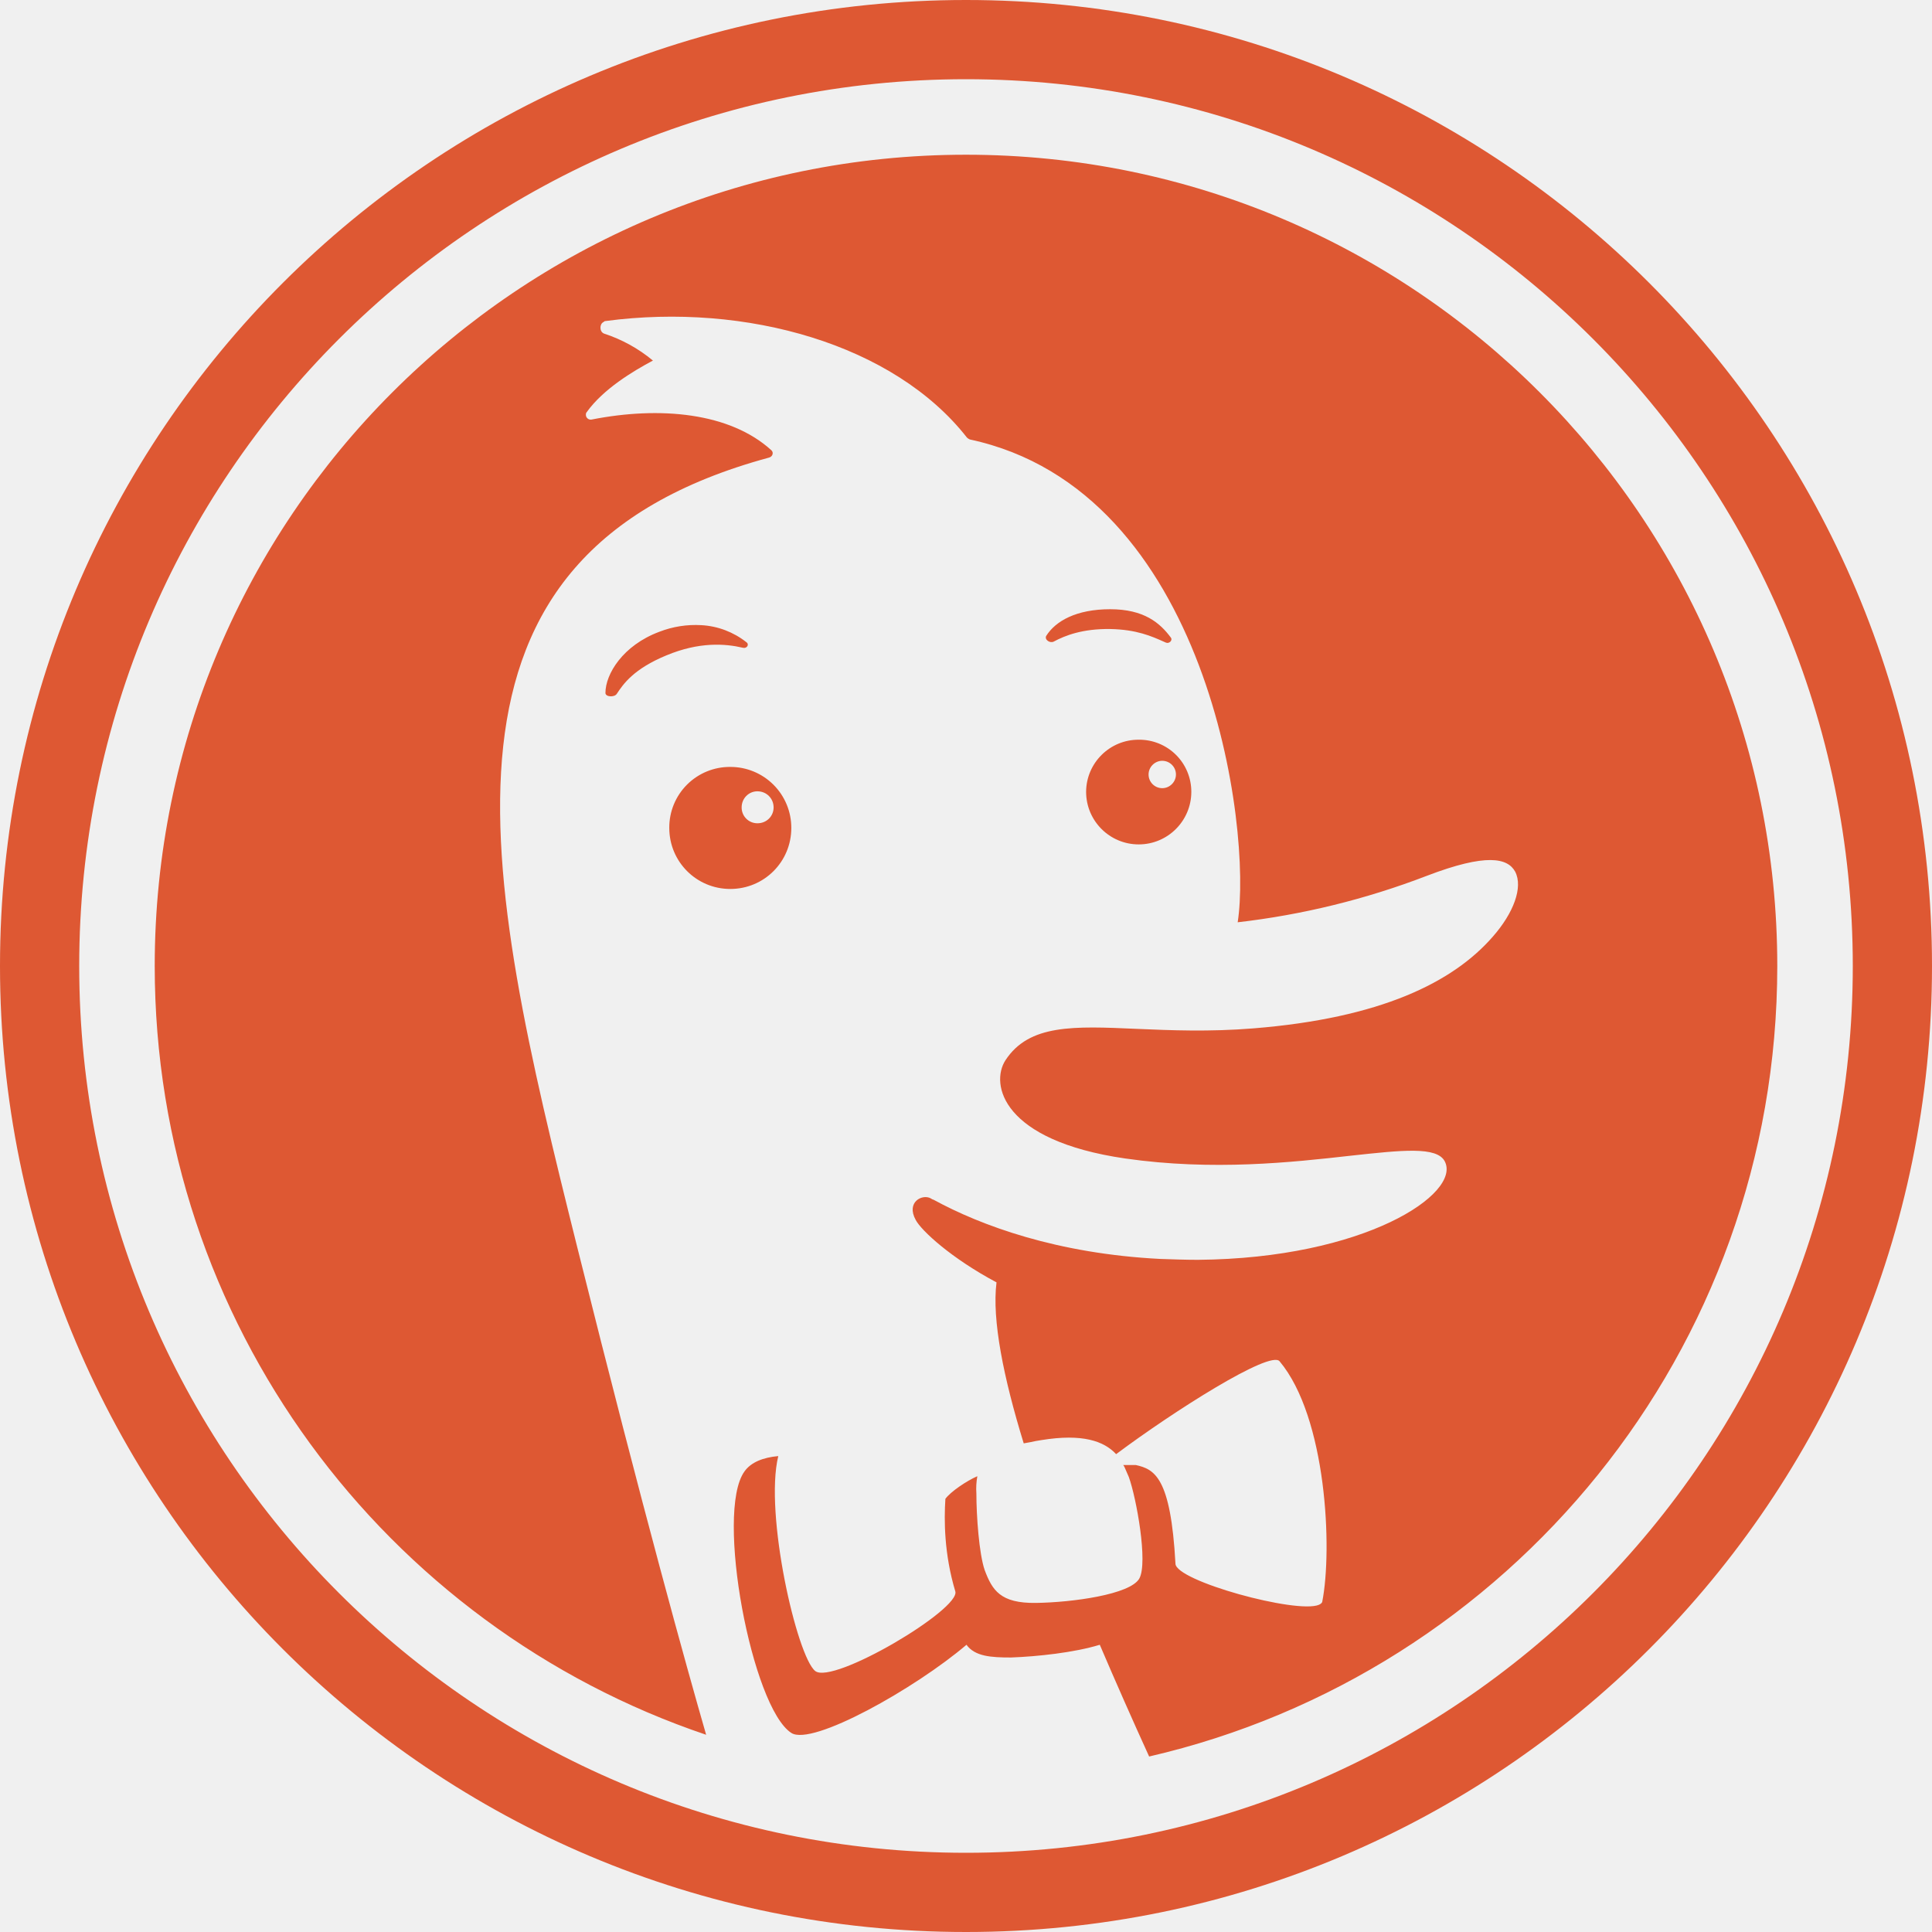
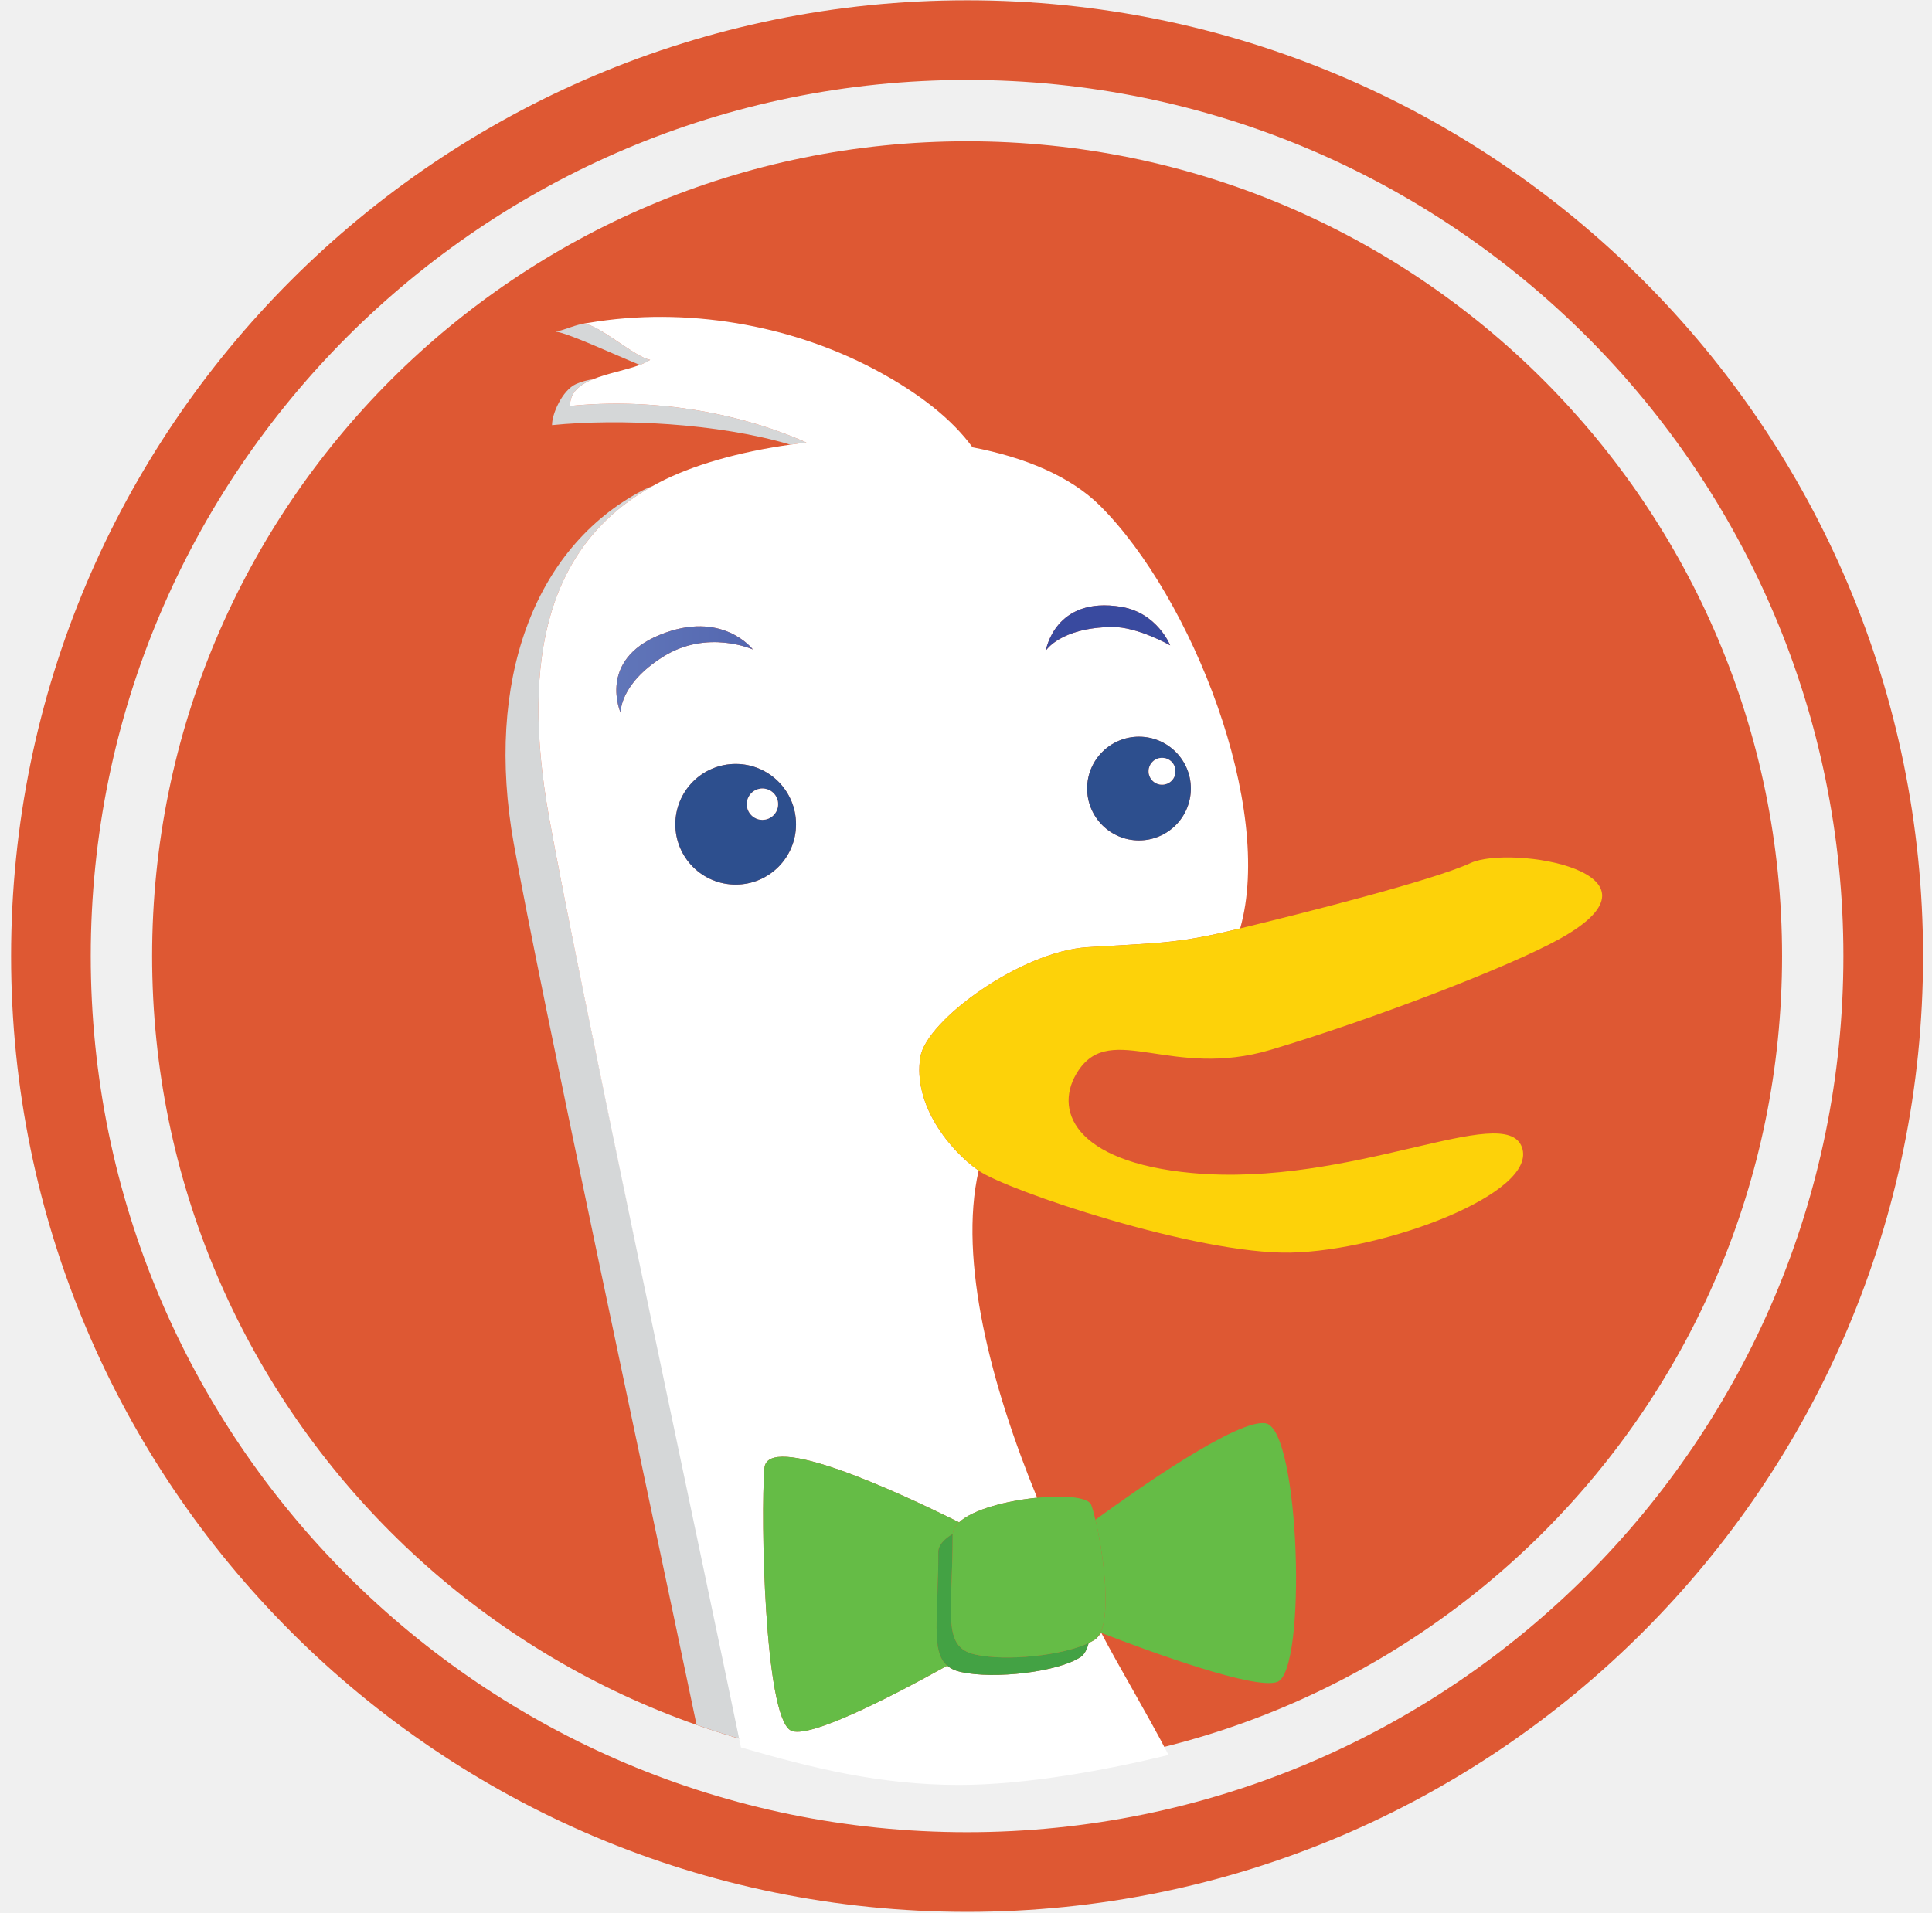
- <svg xmlns="http://www.w3.org/2000/svg" fill="#DE5833" role="img" viewBox="0 0 24 24">
-   <path d="M12 0C5.37 0 0 5.37 0 12s5.37 12 12 12 12-5.37 12-12S18.63 0 12 0zm0 .984C18.083.984 23.016 5.916 23.016 12S18.084 23.016 12 23.016.984 18.084.984 12C.984 5.917 5.916.984 12 .984zm0 .938C6.434 1.922 1.922 6.434 1.922 12c0 4.437 2.867 8.205 6.85 9.55-.237-.82-.776-2.753-1.6-6.052-1.184-4.741-2.064-8.606 2.379-9.813.047-.011.064-.064.03-.093-.514-.467-1.382-.548-2.233-.38a.06.06 0 0 1-.07-.058c0-.011 0-.023.011-.035.205-.286.572-.507.822-.64a1.843 1.843 0 0 0-.607-.335c-.059-.022-.059-.12-.006-.144.006-.006.012-.012.024-.012 1.749-.233 3.586.292 4.49 1.448.011.011.023.017.035.023 2.968.635 3.509 4.837 3.328 5.998a9.607 9.607 0 0 0 2.346-.576c.746-.286 1.008-.222 1.101-.053.1.193-.018.513-.28.81-.496.567-1.393 1.01-2.974 1.137-.546.044-1.029.024-1.445.006-.789-.035-1.339-.059-1.633.39-.192.298-.041.998 1.487 1.22 1.09.157 2.078.047 2.798-.034.643-.07 1.073-.118 1.172.069.21.402-.996 1.207-3.066 1.224-.158 0-.315-.006-.467-.011-1.283-.065-2.227-.414-2.816-.735a.094.094 0 0 1-.035-.017c-.105-.059-.31.045-.188.267.07.134.444.478 1.004.776-.058.466.087 1.184.338 2l.088-.016c.041-.009.087-.019.134-.025.507-.082.775.012.926.175.717-.536 1.913-1.294 2.03-1.154.583.694.66 2.332.53 2.99-.004.012-.017.024-.04.035-.274.117-1.783-.296-1.783-.511-.059-1.075-.26-1.173-.493-1.225h-.156c.006.006.012.018.018.03l.052.12c.093.257.24 1.063.13 1.26-.112.199-.835.297-1.284.303-.443.006-.543-.158-.637-.408-.07-.204-.103-.675-.103-.95a.857.857 0 0 1 .012-.216c-.134.058-.333.193-.397.281-.017.262-.017.682.123 1.149.07.221-1.518 1.164-1.74.99-.227-.181-.634-1.952-.459-2.67-.187.017-.338.075-.42.191-.367.508.093 2.933.582 3.248.257.169 1.54-.553 2.176-1.095.105.145.305.158.553.158.326-.012.782-.06 1.103-.158.192.45.423.972.613 1.388 4.47-1.032 7.803-5.037 7.803-9.82 0-5.566-4.512-10.078-10.078-10.078zm1.791 5.646c-.42 0-.678.146-.795.332-.023.047.047.094.094.07.14-.075.357-.161.701-.156.328.006.516.09.67.159l.023.01c.041.017.088-.03.059-.065-.134-.18-.332-.35-.752-.35zm-5.078.198a1.24 1.24 0 0 0-.522.082c-.454.169-.67.526-.67.76 0 .051.112.057.141.011.081-.123.21-.31.617-.478.408-.17.73-.146.951-.094.047.012.083-.041.041-.07a.989.989 0 0 0-.558-.211zm5.434 1.423a.651.651 0 0 0-.655.647.652.652 0 0 0 1.307 0 .646.646 0 0 0-.652-.647zm.283.262h.008a.17.17 0 0 1 .17.17c0 .093-.077.17-.17.17a.17.17 0 0 1-.17-.17c0-.09.072-.165.162-.17zm-5.358.076a.752.752 0 0 0-.758.758c0 .42.338.758.758.758s.758-.337.758-.758a.756.756 0 0 0-.758-.758zm.328.303h.01c.112 0 .2.089.2.2 0 .11-.088.197-.2.197a.195.195 0 0 1-.197-.198c0-.107.082-.194.187-.199z" />
+ <svg xmlns="http://www.w3.org/2000/svg" width="1.01em" height="1em" viewBox="0 0 256 255">
+   <defs>
+     <linearGradient id="SVGlJQr9THY" x1="71.005%" x2="0%" y1="100%" y2="100%">
+       <stop offset="0%" stop-color="#394A9F" />
+       <stop offset="100%" stop-color="#6176B9" />
+     </linearGradient>
+   </defs>
+   <path fill="#DE5833" d="M128.145 18.841c60.002 0 108.643 48.641 108.643 108.643c0 60.001-48.641 108.642-108.643 108.642c-60.001 0-108.642-48.641-108.642-108.642c0-60.002 48.641-108.643 108.642-108.643" />
+   <path fill="#DE5833" d="M128.143 254.922c70.383 0 127.44-57.057 127.44-127.44S198.526.042 128.143.042S.703 57.099.703 127.482s57.057 127.44 127.44 127.44m0-10.62c-64.518 0-116.82-52.302-116.82-116.82s52.302-116.82 116.82-116.82s116.82 52.302 116.82 116.82s-52.302 116.82-116.82 116.82" />
+   <path fill="#D5D7D8" d="M75.219 54.13c-.021-1.827 1.306-2.85 3.069-3.567c-.807.132-1.58.334-2.276.646c-1.838.833-3.212 3.987-3.199 5.48c8.923-.902 22.118-.278 31.767 2.602c.712-.1 1.424-.2 2.147-.283c-9.624-4.273-21.066-5.923-31.508-4.878m1.829-10.98c.201-.036.405-.061.607-.095c-1.925.239-2.94.927-4.385 1.164c1.569.139 7.514 2.914 11.25 4.44c.524-.199.996-.42 1.381-.681c-1.937-.286-6.75-4.636-8.853-4.828m9.278 21.606c-.535.206-1.043.421-1.483.652c-14.545 7.663-20.97 25.562-17.141 47.01c3.495 19.518 17.82 86.205 24.379 117.571c1.915.673 3.853 1.298 5.815 1.865c-5.841-28.24-21.784-102.24-25.504-123.023c-3.771-21.143-.102-36.314 13.934-44.075" />
+   <path fill="#FFF" d="M145.184 218.618c-.24.16-.526.31-.831.456c-.226.876-.571 1.54-1.074 1.874c-3.004 1.993-11.489 2.997-15.969 1.993c-.771-.171-1.355-.454-1.811-.843c-7.649 4.247-18.649 9.901-20.883 8.627c-3.49-2.001-3.996-28.451-3.49-34.942c.369-4.9 17.581 3.037 25.954 7.2c1.851-1.729 6.386-2.886 10.4-3.279c-6.065-14.761-10.538-31.645-7.796-43.618c-3.79-2.641-8.813-8.766-7.767-15.159c.806-4.866 13.38-14.072 22.283-14.628c8.923-.563 11.704-.436 19.138-2.216l1.209-.29c4.576-16.087-6.399-44.074-18.641-56.321c-3.991-3.991-10.127-6.503-17.041-7.829c-2.659-3.649-6.948-7.138-13.02-10.369c-11.275-5.986-25.209-8.423-38.19-6.219c-.202.034-.406.059-.607.095c2.103.192 6.916 4.542 8.853 4.828c-.385.261-.857.482-1.381.681c-1.818.692-4.289 1.112-6.232 1.904c-1.763.717-3.09 1.74-3.069 3.567c10.442-1.045 21.884.605 31.508 4.878c-.723.083-1.435.183-2.147.283c-6.825.96-13.098 2.728-17.63 5.119c-.213.111-.415.231-.624.346c-14.036 7.761-17.705 22.932-13.934 44.075C76.112 129.614 92.159 204.76 98 233c9.603 2.779 18.582 5 29.08 5c8.912 0 19.631-1.975 27.92-4c-2.911-5.613-6.656-11.82-8.964-16.271c-.308.367-.551.688-.852.889m5.873-106.561c-3.804 0-6.907-3.094-6.907-6.92c0-3.808 3.103-6.903 6.907-6.903c3.825 0 6.916 3.095 6.916 6.903a6.91 6.91 0 0 1-6.916 6.92m4.161-26.008s-4.357-2.489-7.738-2.447c-6.948.091-8.84 3.161-8.84 3.161s1.166-7.318 10.051-5.85c4.817.801 6.527 5.136 6.527 5.136m-73.255 8.997s-3.129-6.973 5.21-10.39c8.348-3.418 12.413 1.945 12.413 1.945s-6.062-2.742-11.956.962c-5.884 3.7-5.667 7.483-5.667 7.483m7.29 14.862a8.04 8.04 0 0 1 8.047-8.044a8.04 8.04 0 0 1 8.04 8.044c0 4.447-3.6 8.041-8.04 8.041a8.034 8.034 0 0 1-8.047-8.041" />
+   <path fill="#2D4F8E" d="M105.34 109.908a8.04 8.04 0 0 0-8.04-8.044a8.04 8.04 0 0 0-8.047 8.044a8.034 8.034 0 0 0 8.047 8.041c4.44 0 8.04-3.594 8.04-8.041m-4.478-.591a2.09 2.09 0 0 1-2.081-2.09a2.085 2.085 0 1 1 4.171 0a2.09 2.09 0 0 1-2.09 2.09" />
+   <path fill="#FFF" d="M100.862 105.139a2.085 2.085 0 0 0-2.081 2.088c0 1.154.939 2.093 2.081 2.09a2.09 2.09 0 0 0 2.09-2.09a2.087 2.087 0 0 0-2.09-2.088" />
+   <path fill="#2D4F8E" d="M151.057 98.234c-3.804 0-6.907 3.095-6.907 6.903c0 3.826 3.103 6.92 6.907 6.92a6.91 6.91 0 0 0 6.916-6.92c0-3.808-3.091-6.903-6.916-6.903m3.067 6.394c-.975 0-1.78-.793-1.78-1.789c0-.983.805-1.79 1.78-1.79c1.017 0 1.797.807 1.797 1.79c0 .996-.78 1.789-1.797 1.789" />
+   <path fill="#FFF" d="M154.124 101.049c-.975 0-1.78.807-1.78 1.79c0 .996.805 1.789 1.78 1.789a1.773 1.773 0 0 0 1.797-1.789c0-.983-.78-1.79-1.797-1.79" />
+   <path fill="url(#SVGlJQr9THY)" d="M33.586 44.601s-4.065-5.363-12.413-1.945c-8.339 3.417-5.21 10.39-5.21 10.39s-.217-3.783 5.667-7.483c5.894-3.704 11.956-.962 11.956-.962m49.105-5.688c-8.885-1.468-10.051 5.85-10.051 5.85s1.892-3.07 8.84-3.161c3.381-.042 7.738 2.447 7.738 2.447s-1.71-4.335-6.527-5.136" transform="translate(66 42)" />
+   <path fill="#FDD209" d="M144.2 126.299c-8.903.556-21.477 9.762-22.283 14.628c-1.046 6.393 3.977 12.518 7.767 15.159l.031.023c3.789 2.636 29.018 11.147 41.535 10.911c12.531-.244 33.111-7.918 30.851-14.067c-2.25-6.151-22.689 5.427-44.007 3.451c-15.788-1.467-18.575-8.54-15.079-13.706c4.397-6.493 12.406 1.232 25.616-2.721c13.23-3.942 31.732-10.998 38.597-14.84c15.873-8.849-6.642-12.519-11.96-10.064c-5.041 2.329-22.587 6.757-30.721 8.72l-1.209.29c-7.434 1.78-10.215 1.653-19.138 2.216" />
+   <path fill="#65BC46" d="M124.316 206.97c0-.921.741-1.736 1.917-2.431c.033-.559.337-1.079.847-1.556c-8.373-4.163-25.585-12.1-25.954-7.2c-.506 6.491 0 32.941 3.49 34.942c2.234 1.274 13.234-4.38 20.883-8.627c-2.207-1.881-1.183-6.447-1.183-15.128m21.609 10.716l.111.043c6.854 2.645 20.498 7.624 23.461 6.537c3.995-1.527 2.995-33.453-1.489-34.47c-3.592-.797-17.343 8.892-22.753 12.839c.957 4.041 2.115 12.045.67 15.051" />
+   <path fill="#43A244" d="M129.214 220.611c-4.495-.996-2.993-5.493-2.993-15.971c0-.034.01-.067.012-.101c-1.176.695-1.917 1.51-1.917 2.431c0 8.681-1.024 13.247 1.183 15.128c.456.389 1.04.672 1.811.843c4.48 1.004 12.965 0 15.969-1.993c.503-.334.848-.998 1.074-1.874c-3.516 1.684-11.024 2.473-15.139 1.537" />
+   <path fill="#65BC46" d="M127.08 202.983c-.51.477-.814.997-.847 1.556c-.002.034-.012.067-.012.101c0 10.478-1.502 14.975 2.993 15.971c4.115.936 11.623.147 15.139-1.537c.305-.146.591-.296.831-.456c.301-.201.544-.522.741-.932c1.445-3.006.287-11.01-.67-15.051c-.211-.889-.411-1.589-.572-1.999c-.413-1.022-3.594-1.285-7.203-.932c-4.014.393-8.549 1.55-10.4 3.279" />
</svg>
